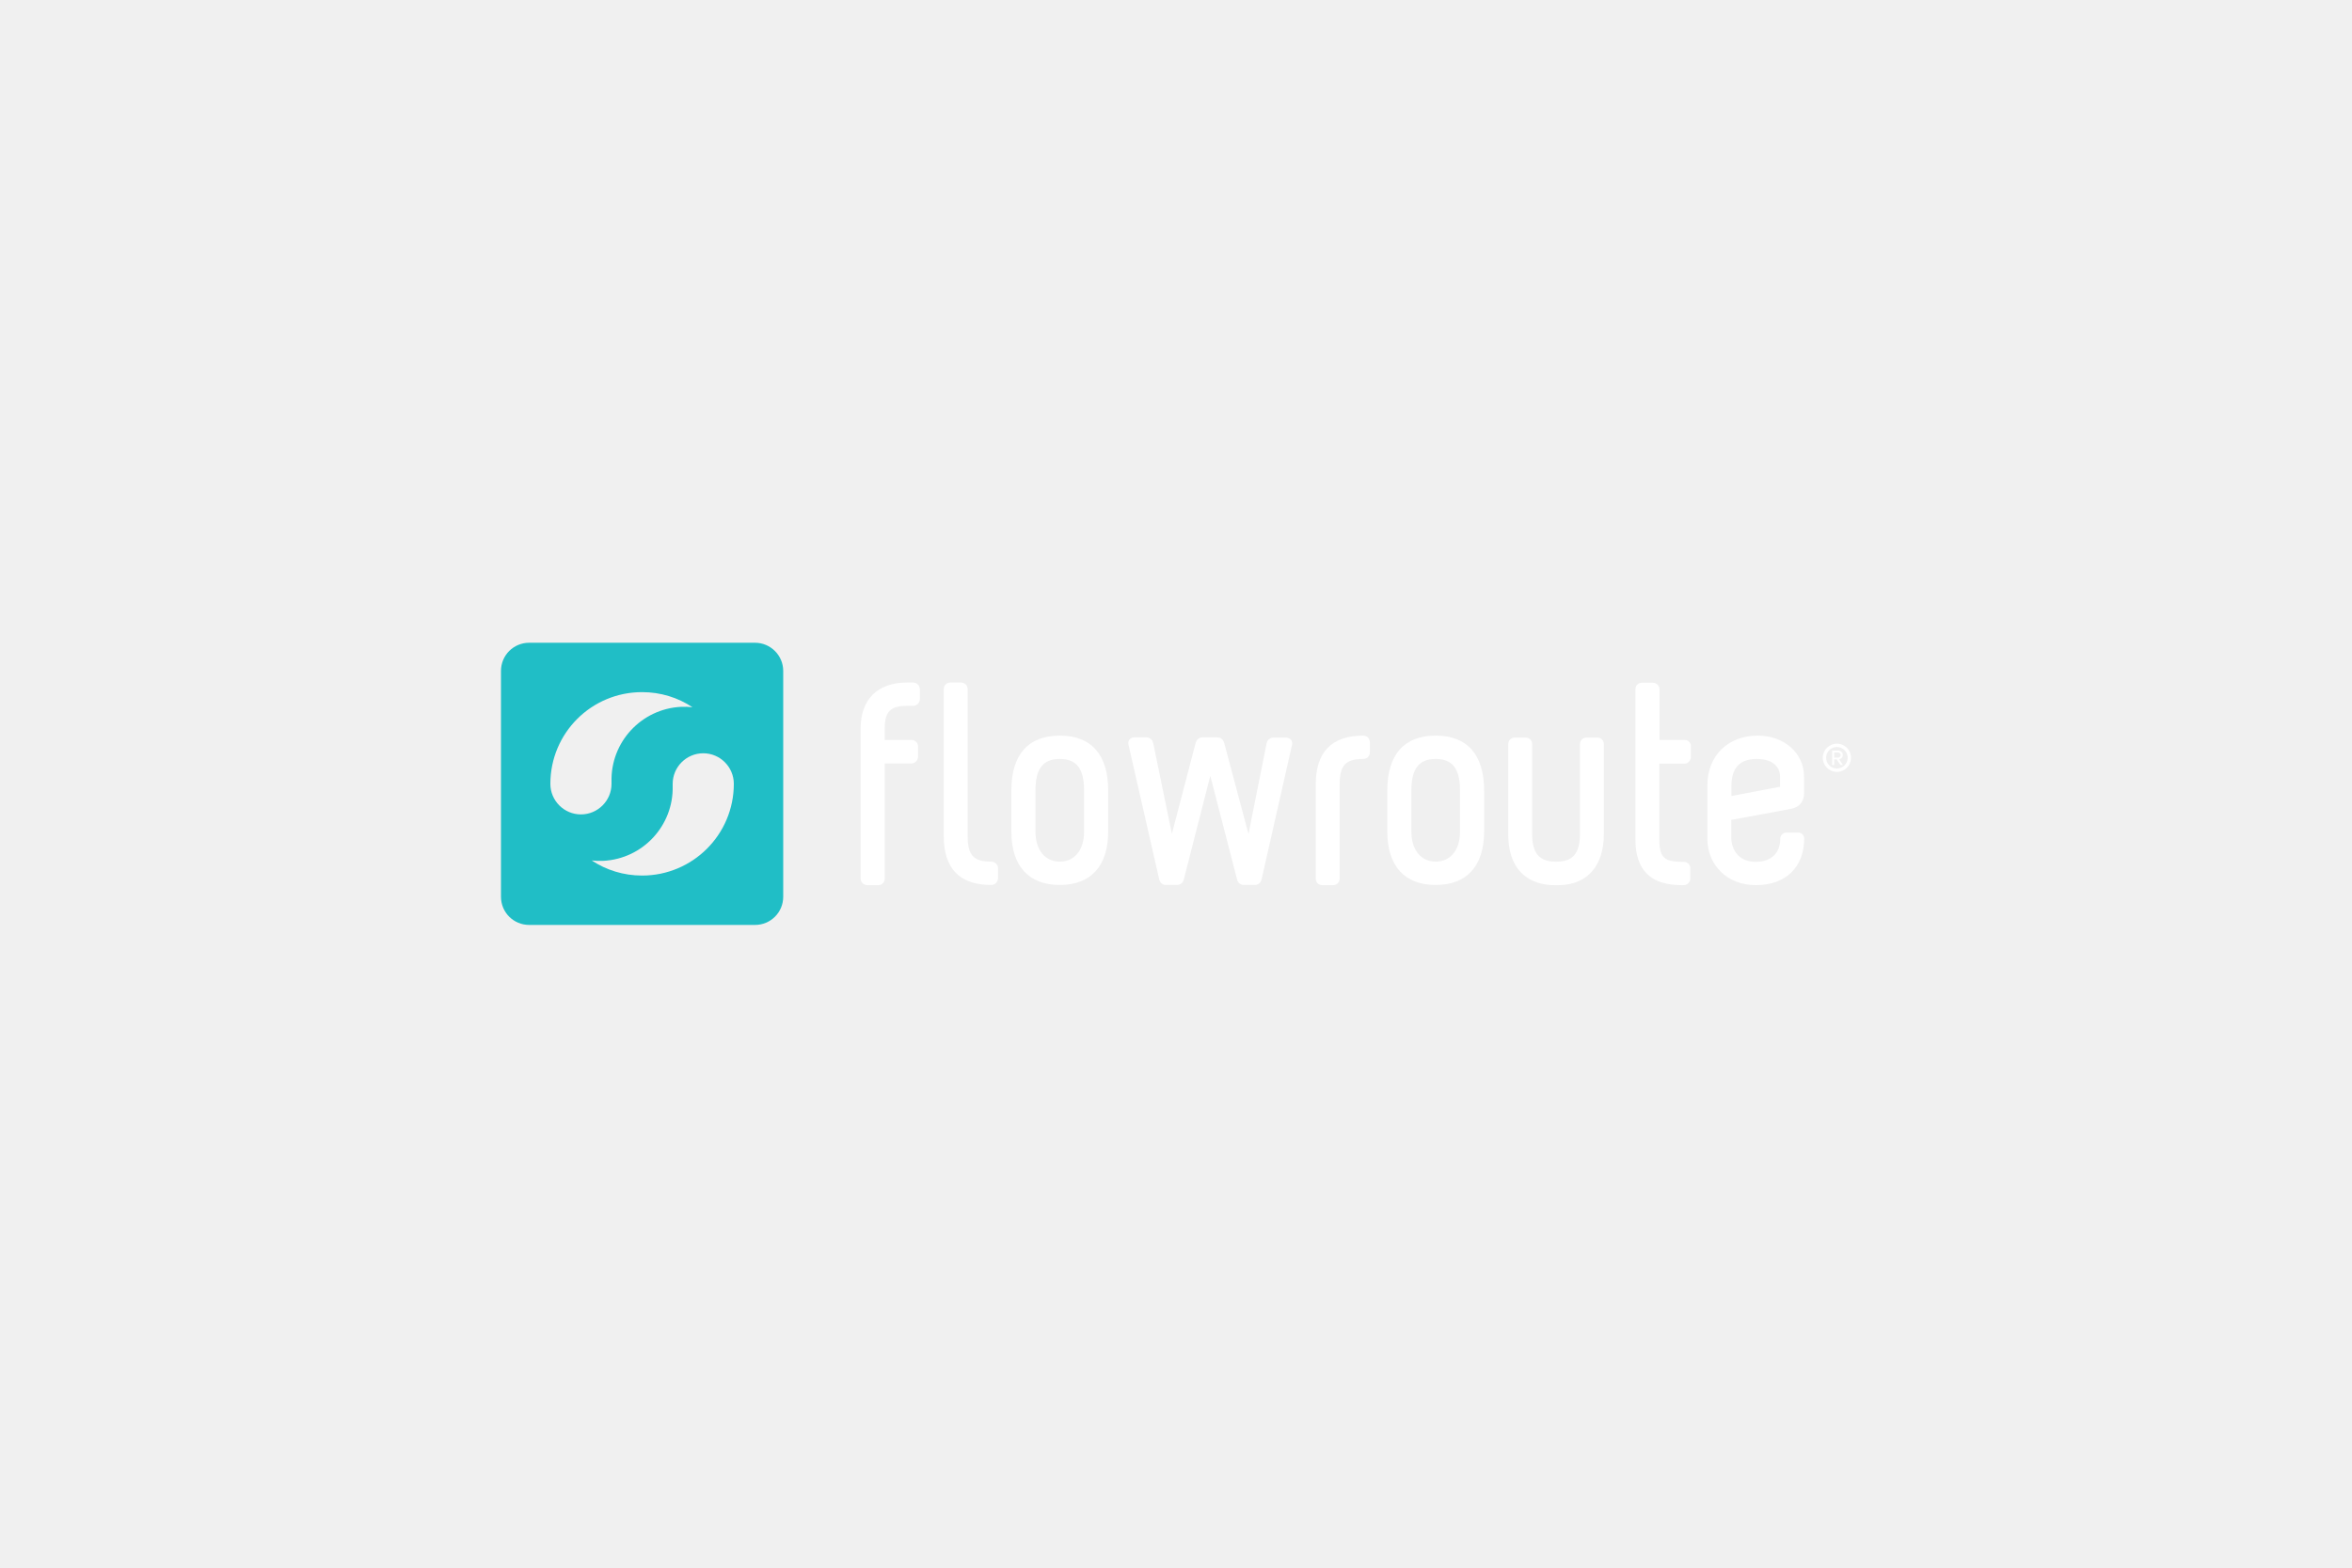
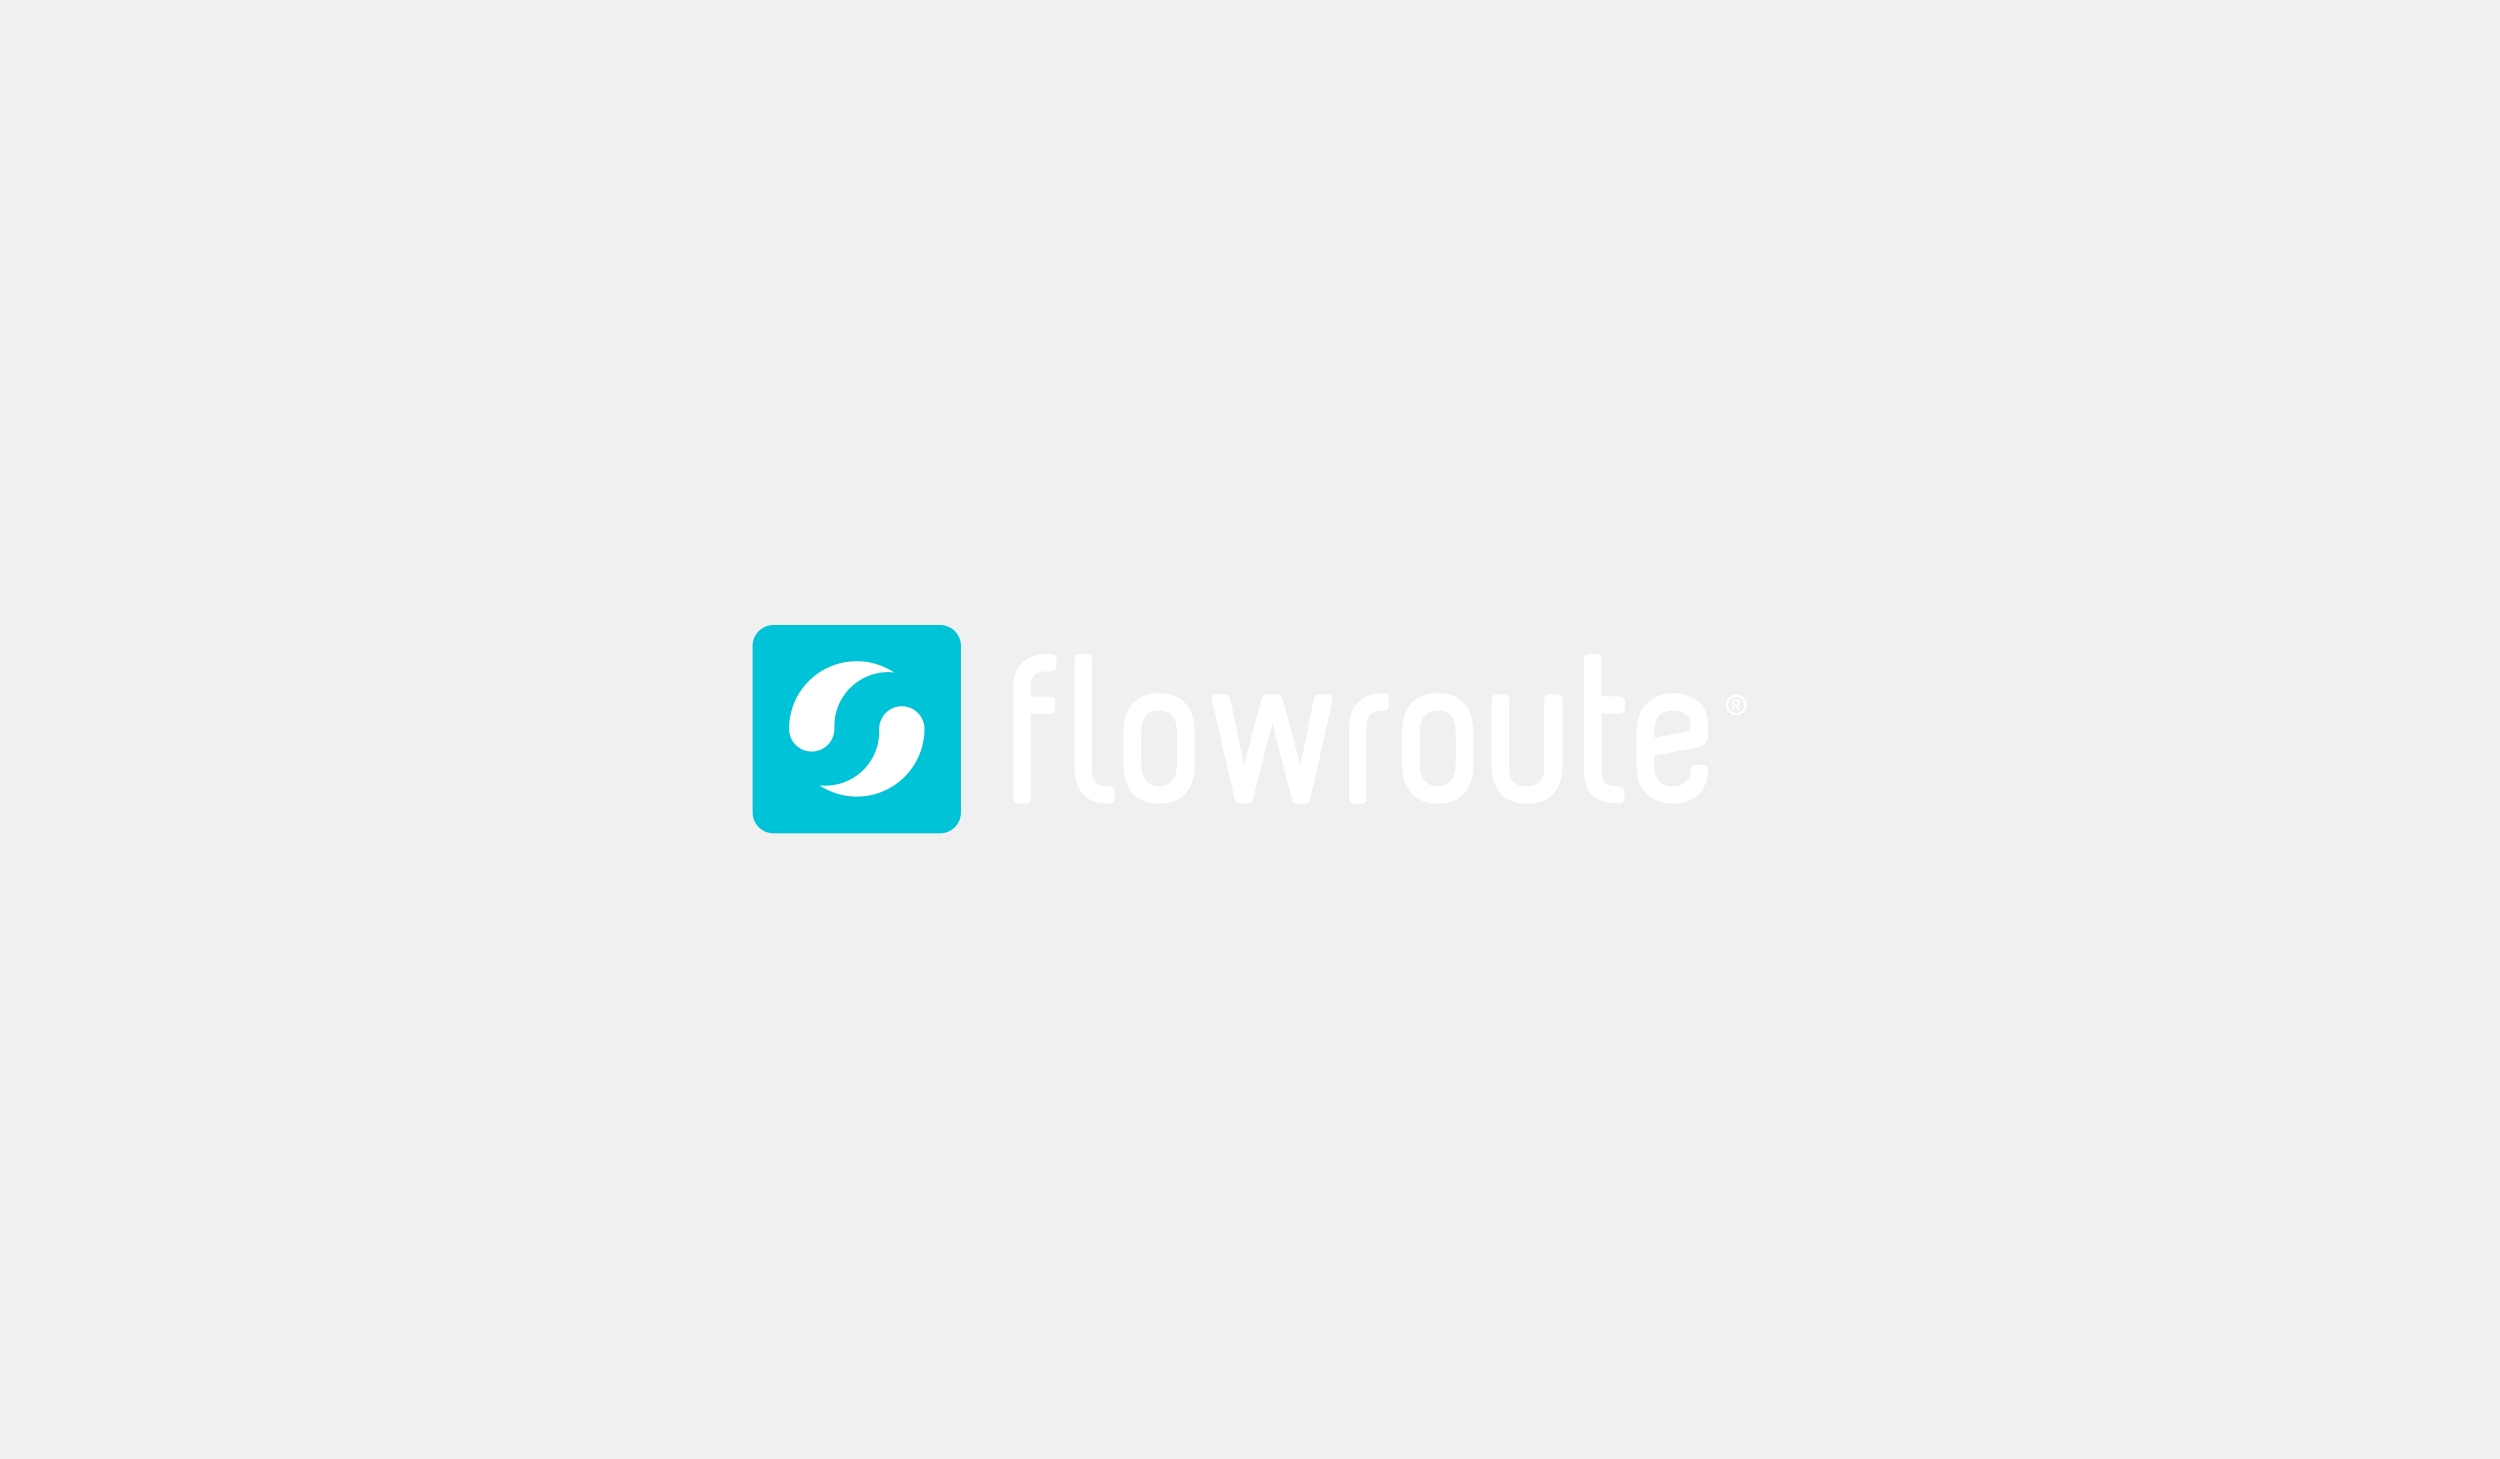
- <svg xmlns="http://www.w3.org/2000/svg" version="1.1" id="Layer_1" x="0px" y="0px" viewBox="0 0 1200 800" enable-background="new 0 0 1200 800" xml:space="preserve">
-   <path fill="#20BEC6" d="M385.2,328H270c-8,0-14.4,6.4-14.4,14.4v115.2c0,8,6.4,14.4,14.4,14.4h115.2c8,0,14.4-6.4,14.4-14.4V342.4  C399.6,334.4,393.1,328,385.2,328z M327.6,446.8c-9.5,0-18.3-2.8-25.7-7.7c1.9,0.2,3.8,0.3,5.8,0.2c20.3-1,36-18,35.5-38.2  c0-0.4,0-0.7,0-1.1v0c0-8.6,7-15.6,15.6-15.6s15.6,7,15.6,15.6C374.4,425.9,353.4,446.8,327.6,446.8z M327.6,353.2  c9.5,0,18.3,2.8,25.7,7.7c-1.9-0.2-3.8-0.3-5.8-0.2c-20.3,1-36,18-35.5,38.2c0,0.4,0,0.7,0,1.1v0c0,8.6-7,15.6-15.6,15.6  c-8.6,0-15.6-7-15.6-15.6C280.8,374.1,301.7,353.2,327.6,353.2z" />
+ <svg xmlns="http://www.w3.org/2000/svg" version="1.1" id="Layer_1" x="0px" y="0px" viewBox="0 0 960 560" enable-background="new 0 0 960 560" xml:space="preserve">
  <g>
-     <path fill="#FFFFFF" d="M465.8,348.3h-3c-15,0-23.7,8.5-23.7,23.4v76.6c0,2.2,1.8,3.4,3.5,3.4h5.5c1.6,0,3.3-1.2,3.3-3.4v-58.7   h13.5c2.2,0,3.5-1.8,3.5-3.5v-5.2c0-1.6-1.2-3.3-3.5-3.3h-13.5v-6c0-8.5,3-11.4,11.4-11.4h3c2.2,0,3.5-1.8,3.5-3.4v-5.2   C469.2,350,468,348.3,465.8,348.3z" />
+     <g>
+       <path fill="#FFFFFF" d="M403.9,251.1h-1.6c-8.4,0-13.2,4.7-13.2,13v42.6c0,1.2,1,1.9,1.9,1.9h3c0.9,0,1.8-0.7,1.8-1.9v-32.6h7.5    c1.2,0,1.9-1,1.9-1.9v-2.9c0-0.9-0.7-1.8-1.9-1.8h-7.5v-3.3c0-4.7,1.7-6.4,6.4-6.4h1.6c1.2,0,1.9-1,1.9-1.9V253    C405.8,252.1,405.1,251.1,403.9,251.1z" />
+     </g>
+     <path fill="#FFFFFF" d="M426,302c-5,0-6.7-1.8-6.7-7.2V253c0-1.2-1-1.9-1.9-1.9h-3c-0.9,0-1.8,0.7-1.8,1.9v41.7   c0,9.2,4.5,13.9,13.5,13.9c1.2,0,1.9-1,1.9-1.9v-2.9C428,302.9,427.3,302,426,302z" />
+     <path fill="#FFFFFF" d="M445.1,266.2c-9,0-13.7,5.4-13.7,15.6v11.6c0,9.8,4.9,15.2,13.7,15.2c8.8,0,13.7-5.4,13.7-15.2v-11.6   C458.8,271.6,454,266.2,445.1,266.2z M452,293.5c0,5.1-2.7,8.5-6.9,8.5c-4.2,0-6.9-3.3-6.9-8.5v-11.7c0-6.2,2.1-8.9,6.9-8.9   s6.9,2.8,6.9,8.9V293.5z" />
+     <path fill="#FFFFFF" d="M509.9,266.7h-3.5c-0.7,0-1.7,0.5-1.9,1.7l-5.1,25.7l-6.9-25.8c-0.2-0.7-0.7-1.6-1.9-1.6h-4.2   c-1.2,0-1.7,0.9-2,1.6l-6.7,25.7l-5.3-25.7c-0.2-1.2-1.1-1.7-1.9-1.7H467c-0.2,0-0.9,0-1.4,0.7c-0.2,0.2-0.5,0.8-0.2,1.5l8.7,38   c0.2,1.2,1.1,1.7,1.9,1.7h3.2c0.5,0,1.6-0.3,1.9-1.6l7.5-29.3l7.5,29.3c0.2,1.2,1.1,1.7,1.9,1.7h3.2c0.7,0,1.7-0.5,1.9-1.7   l8.6-38.1c0.1-0.6,0-1.1-0.3-1.5C510.8,266.8,510.1,266.7,509.9,266.7z" />
+     <path fill="#FFFFFF" d="M552.1,266.2c-9,0-13.7,5.4-13.7,15.6v11.6c0,9.8,4.9,15.2,13.7,15.2c8.8,0,13.7-5.4,13.7-15.2v-11.6   C565.8,271.6,561.1,266.2,552.1,266.2z M559,293.5c0,5.1-2.7,8.5-6.9,8.5s-6.9-3.3-6.9-8.5v-11.7c0-6.2,2.1-8.9,6.9-8.9   c4.8,0,6.9,2.8,6.9,8.9V293.5z" />
+     <path fill="#FFFFFF" d="M622,267.4h-7.1v-14.4c0-1.2-1-1.9-1.9-1.9h-3c-0.9,0-1.8,0.7-1.8,1.9v42.5c0,8.8,4.3,13,13.2,13h0.5   c1.2,0,1.9-1,1.9-1.9v-2.9c0-0.9-0.7-1.8-1.9-1.8h-0.5c-4.8-0.1-6.4-1-6.4-6.4v-21.5h7.1c1.2,0,1.9-1,1.9-1.9v-2.9   C623.9,268.4,623.2,267.4,622,267.4z" />
+     <path fill="#FFFFFF" d="M642.8,266.2c-8.6,0-14.3,5.7-14.3,14.2v15c0,7.7,5.8,13.2,13.7,13.2c8.5,0,13.7-5.1,13.7-13.2   c0-0.8-0.6-1.4-1.1-1.6c-0.1-0.1-0.3-0.1-0.4-0.1h-3.6c-0.1,0-0.2,0-0.4,0.1c-0.6,0.2-1.2,0.8-1.2,1.6c0,4.2-2.5,6.6-7,6.6   c-4,0-6.7-2.5-6.9-6.6v-5.3l17-3.2c2.2-0.4,3.6-2,3.6-4.2v-4.9C655.9,271.2,650.3,266.2,642.8,266.2z M649.1,280.7l-13.8,2.6v-2.9   c0-5,2.4-7.5,7.1-7.5c4.2,0,6.7,1.9,6.7,5.1V280.7z" />
+     <path fill="#FFFFFF" d="M597.9,266.7h-3.1c-0.9,0-1.8,0.7-1.8,1.9V294c0,5.5-1.9,7.8-6.5,7.9l-0.5,0c-4.6-0.1-6.5-2.4-6.5-7.9   v-25.4c0-1.2-0.9-1.9-1.8-1.9h-3.1c-0.9,0-1.8,0.7-1.8,1.9V294c0,13.1,9.1,14.6,13.1,14.6h0l1.4,0c8.1-0.2,12.7-5.5,12.7-14.6   v-25.4C599.8,267.4,598.8,266.7,597.9,266.7z" />
+     <path fill="#FFFFFF" d="M531.5,266.2c-8.9,0-13.5,4.7-13.5,13.9v26.7c0,1.2,0.9,1.9,1.8,1.9h3c0.9,0,1.9-0.7,1.9-1.9v-26.7   c0-5.4,1.7-7.2,6.7-7.2c1.2,0,1.9-0.9,1.9-1.8v-2.9C533.5,267.2,532.8,266.2,531.5,266.2z" />
+     <path fill="#FFFFFF" d="M668.2,269.9c0-0.8-0.6-1.3-1.3-1.3h-1.7v4.1h0.6v-1.6h0.7l1.1,1.6h0.7l-1.1-1.6   C667.4,271.2,668.2,270.9,668.2,269.9z M665.8,270.7v-1.5h1.1c0.4,0,0.7,0.3,0.7,0.7c0,0.4-0.4,0.7-0.7,0.7H665.8z" />
+     <path fill="#FFFFFF" d="M666.7,266.7c-2.2,0-4,1.8-4,4c0,2.2,1.8,4,4,4c2.2,0,4-1.8,4-4C670.7,268.5,668.9,266.7,666.7,266.7z    M666.7,273.8c-1.7,0-3.1-1.4-3.1-3.1c0-1.7,1.4-3.1,3.1-3.1c1.7,0,3.1,1.4,3.1,3.1C669.8,272.4,668.4,273.8,666.7,273.8z" />
  </g>
-   <path fill="#FFFFFF" d="M505.7,439.7c-9,0-12-3.3-12-13v-75c0-2.2-1.8-3.4-3.4-3.4h-5.5c-1.6,0-3.3,1.2-3.3,3.4v75  c0,16.6,8.2,24.9,24.2,24.9c2.2,0,3.5-1.8,3.5-3.5V443C509.1,441.4,507.9,439.7,505.7,439.7z" />
-   <path fill="#FFFFFF" d="M540.7,375.4c-16.1,0-24.7,9.7-24.7,28v20.9c0,17.6,8.8,27.3,24.7,27.3c15.9,0,24.7-9.7,24.7-27.3v-20.9  C565.4,385.1,556.8,375.4,540.7,375.4z M553.1,424.5c0,9.3-4.9,15.2-12.4,15.2s-12.4-6-12.4-15.2v-21.1c0-11.1,3.8-16.1,12.4-16.1  c8.6,0,12.4,5,12.4,16.1V424.5z" />
-   <path fill="#FFFFFF" d="M655.9,376.4h-6.3c-1.3,0-3,1-3.4,3l-9.2,46.2l-12.4-46.4c-0.4-1.3-1.3-2.9-3.5-2.9h-7.6  c-2.2,0-3.1,1.6-3.5,2.9l-12.1,46.3l-9.5-46.2c-0.4-2.1-2.1-3-3.4-3h-6.3c-0.4,0-1.7,0.1-2.5,1.2c-0.3,0.4-0.8,1.4-0.4,2.7  l15.6,68.4c0.4,2.1,2.1,3,3.4,3h5.8c1,0,2.9-0.6,3.4-2.9l13.5-52.8l13.6,52.7c0.4,2.1,2.1,3,3.4,3h5.8c1.3,0,3-0.9,3.4-3l15.5-68.5  c0.2-1,0-2-0.6-2.7C657.5,376.4,656.3,376.4,655.9,376.4z" />
-   <path fill="#FFFFFF" d="M732.5,375.4c-16.1,0-24.7,9.7-24.7,28v20.9c0,17.6,8.8,27.3,24.7,27.3c15.9,0,24.7-9.7,24.7-27.3v-20.9  C757.2,385.1,748.6,375.4,732.5,375.4z M744.9,424.5c0,9.3-4.9,15.2-12.4,15.2c-7.5,0-12.4-6-12.4-15.2v-21.1  c0-11.1,3.8-16.1,12.4-16.1c8.6,0,12.4,5,12.4,16.1V424.5z" />
-   <path fill="#FFFFFF" d="M859.4,377.6h-12.7v-25.8c0-2.2-1.8-3.4-3.5-3.4h-5.5c-1.6,0-3.3,1.2-3.3,3.4v76.5  c0,15.7,7.7,23.4,23.7,23.4h0.8c2.2,0,3.5-1.8,3.5-3.4v-5.2c0-1.6-1.2-3.3-3.5-3.3h-0.8c-8.6-0.1-11.5-1.8-11.5-11.4v-38.7h12.7  c2.2,0,3.4-1.8,3.4-3.5v-5.2C862.8,379.3,861.6,377.6,859.4,377.6z" />
-   <path fill="#FFFFFF" d="M896.9,375.4c-15.4,0-25.8,10.3-25.8,25.5v27c0,13.8,10.4,23.8,24.7,23.8c15.2,0,24.7-9.1,24.7-23.8  c0-1.4-1-2.5-2-2.9c-0.2-0.1-0.5-0.1-0.8-0.1h-6.5c-0.2,0-0.4,0-0.7,0.1c-1.1,0.4-2.2,1.4-2.2,2.9c0,7.5-4.6,11.9-12.6,11.9  c-7.3,0-12-4.6-12.4-11.9v-9.5l30.7-5.7c4-0.8,6.4-3.7,6.4-7.5v-8.9C920.5,384.4,910.3,375.4,896.9,375.4z M908.2,401.5l-24.8,4.7  v-5.3c0-9,4.3-13.6,12.8-13.6c7.6,0,12,3.4,12,9.2V401.5z" />
-   <path fill="#FFFFFF" d="M815,376.4h-5.6c-1.6,0-3.3,1.2-3.3,3.4v45.7c0,9.8-3.5,14.1-11.6,14.2l-1,0c-8.3-0.1-11.8-4.4-11.8-14.2  v-45.7c0-2.2-1.7-3.4-3.3-3.4h-5.6c-1.6,0-3.3,1.2-3.3,3.4v45.7c0,23.7,16.5,26.2,23.5,26.2h0l2.5,0c14.5-0.3,22.8-9.9,22.8-26.2  v-45.7C818.3,377.6,816.6,376.4,815,376.4z" />
-   <path fill="#FFFFFF" d="M695.5,375.4c-16.1,0-24.2,8.4-24.2,24.9v48c0,2.2,1.7,3.4,3.3,3.4h5.5c1.7,0,3.4-1.2,3.4-3.4v-48  c0-9.7,3-13,12-13c2.2,0,3.4-1.7,3.4-3.3v-5.2C698.9,377.2,697.7,375.4,695.5,375.4z" />
-   <g>
-     <path fill="#FFFFFF" d="M940.2,385.3c0-1.4-1.2-2.3-2.4-2.3h-3v7.4h1v-2.9h1.3l1.9,2.9h1.3l-2-3   C938.7,387.5,940.2,386.9,940.2,385.3z M935.8,386.6v-2.6h2c0.6,0,1.3,0.5,1.3,1.3c0,0.8-0.7,1.3-1.3,1.3H935.8z" />
-     <path fill="#FFFFFF" d="M937.2,379.5c-4,0-7.2,3.2-7.2,7.2c0,4,3.2,7.2,7.2,7.2s7.2-3.2,7.2-7.2   C944.4,382.7,941.2,379.5,937.2,379.5z M937.2,392.2c-3.1,0-5.5-2.5-5.5-5.5c0-3.1,2.4-5.5,5.5-5.5c3,0,5.5,2.4,5.5,5.5   C942.7,389.7,940.2,392.2,937.2,392.2z" />
-   </g>
+   <path fill="#FFFFFF" d="M346.4,268.4c-6.3,0-11.4,5.1-11.4,11.4c0,0.2,0,0.5,0,0.7c0.1,4.7-1.6,9.2-4.8,12.6  c-3.2,3.5-7.6,5.5-12.3,5.7c-0.3,0-0.6,0-0.9,0c-0.6,0-1.3,0-1.9-0.1l-11.3-1.2l9.5,6.3c4.7,3.1,10.2,4.7,15.8,4.7  c15.9,0,28.8-12.9,28.8-28.8C357.8,273.6,352.7,268.4,346.4,268.4z" />
+   <path fill="#FFFFFF" d="M344.8,255.8c-4.7-3.1-10.2-4.7-15.8-4.7c-15.9,0-28.8,12.9-28.8,28.8c0,6.3,5.1,11.4,11.4,11.4  c6.3,0,11.4-5.1,11.4-11.4c0-0.2,0-0.5,0-0.7c-0.1-4.7,1.6-9.2,4.8-12.6c3.2-3.5,7.6-5.5,12.3-5.7c0.3,0,0.6,0,0.9,0  c0.6,0,1.3,0,1.9,0.1l11.3,1.2L344.8,255.8z" />
+   <path fill="#00C3D7" d="M369,248c0-4.4-3.6-8-8-8h-64c-4.4,0-8,3.6-8,8v64c0,4.4,3.6,8,8,8h64c4.4,0,8-3.6,8-8V248z M320.4,279.9  L320.4,279.9c0,4.8-3.9,8.7-8.7,8.7c-4.8,0-8.7-3.9-8.7-8.7c0-14.4,11.6-26,26-26c5.3,0,10.2,1.6,14.3,4.3c-1.1-0.1-2.1-0.1-3.2-0.1  c-11.3,0.6-20,10-19.7,21.2C320.4,279.5,320.4,279.7,320.4,279.9z M329,305.9c-5.3,0-10.2-1.6-14.3-4.3c1.1,0.1,2.1,0.1,3.2,0.1  c11.3-0.6,20-10,19.7-21.2c0-0.2,0-0.4,0-0.6v0c0-4.8,3.9-8.7,8.7-8.7c4.8,0,8.7,3.9,8.7,8.7C355,294.2,343.4,305.9,329,305.9z" />
</svg>
